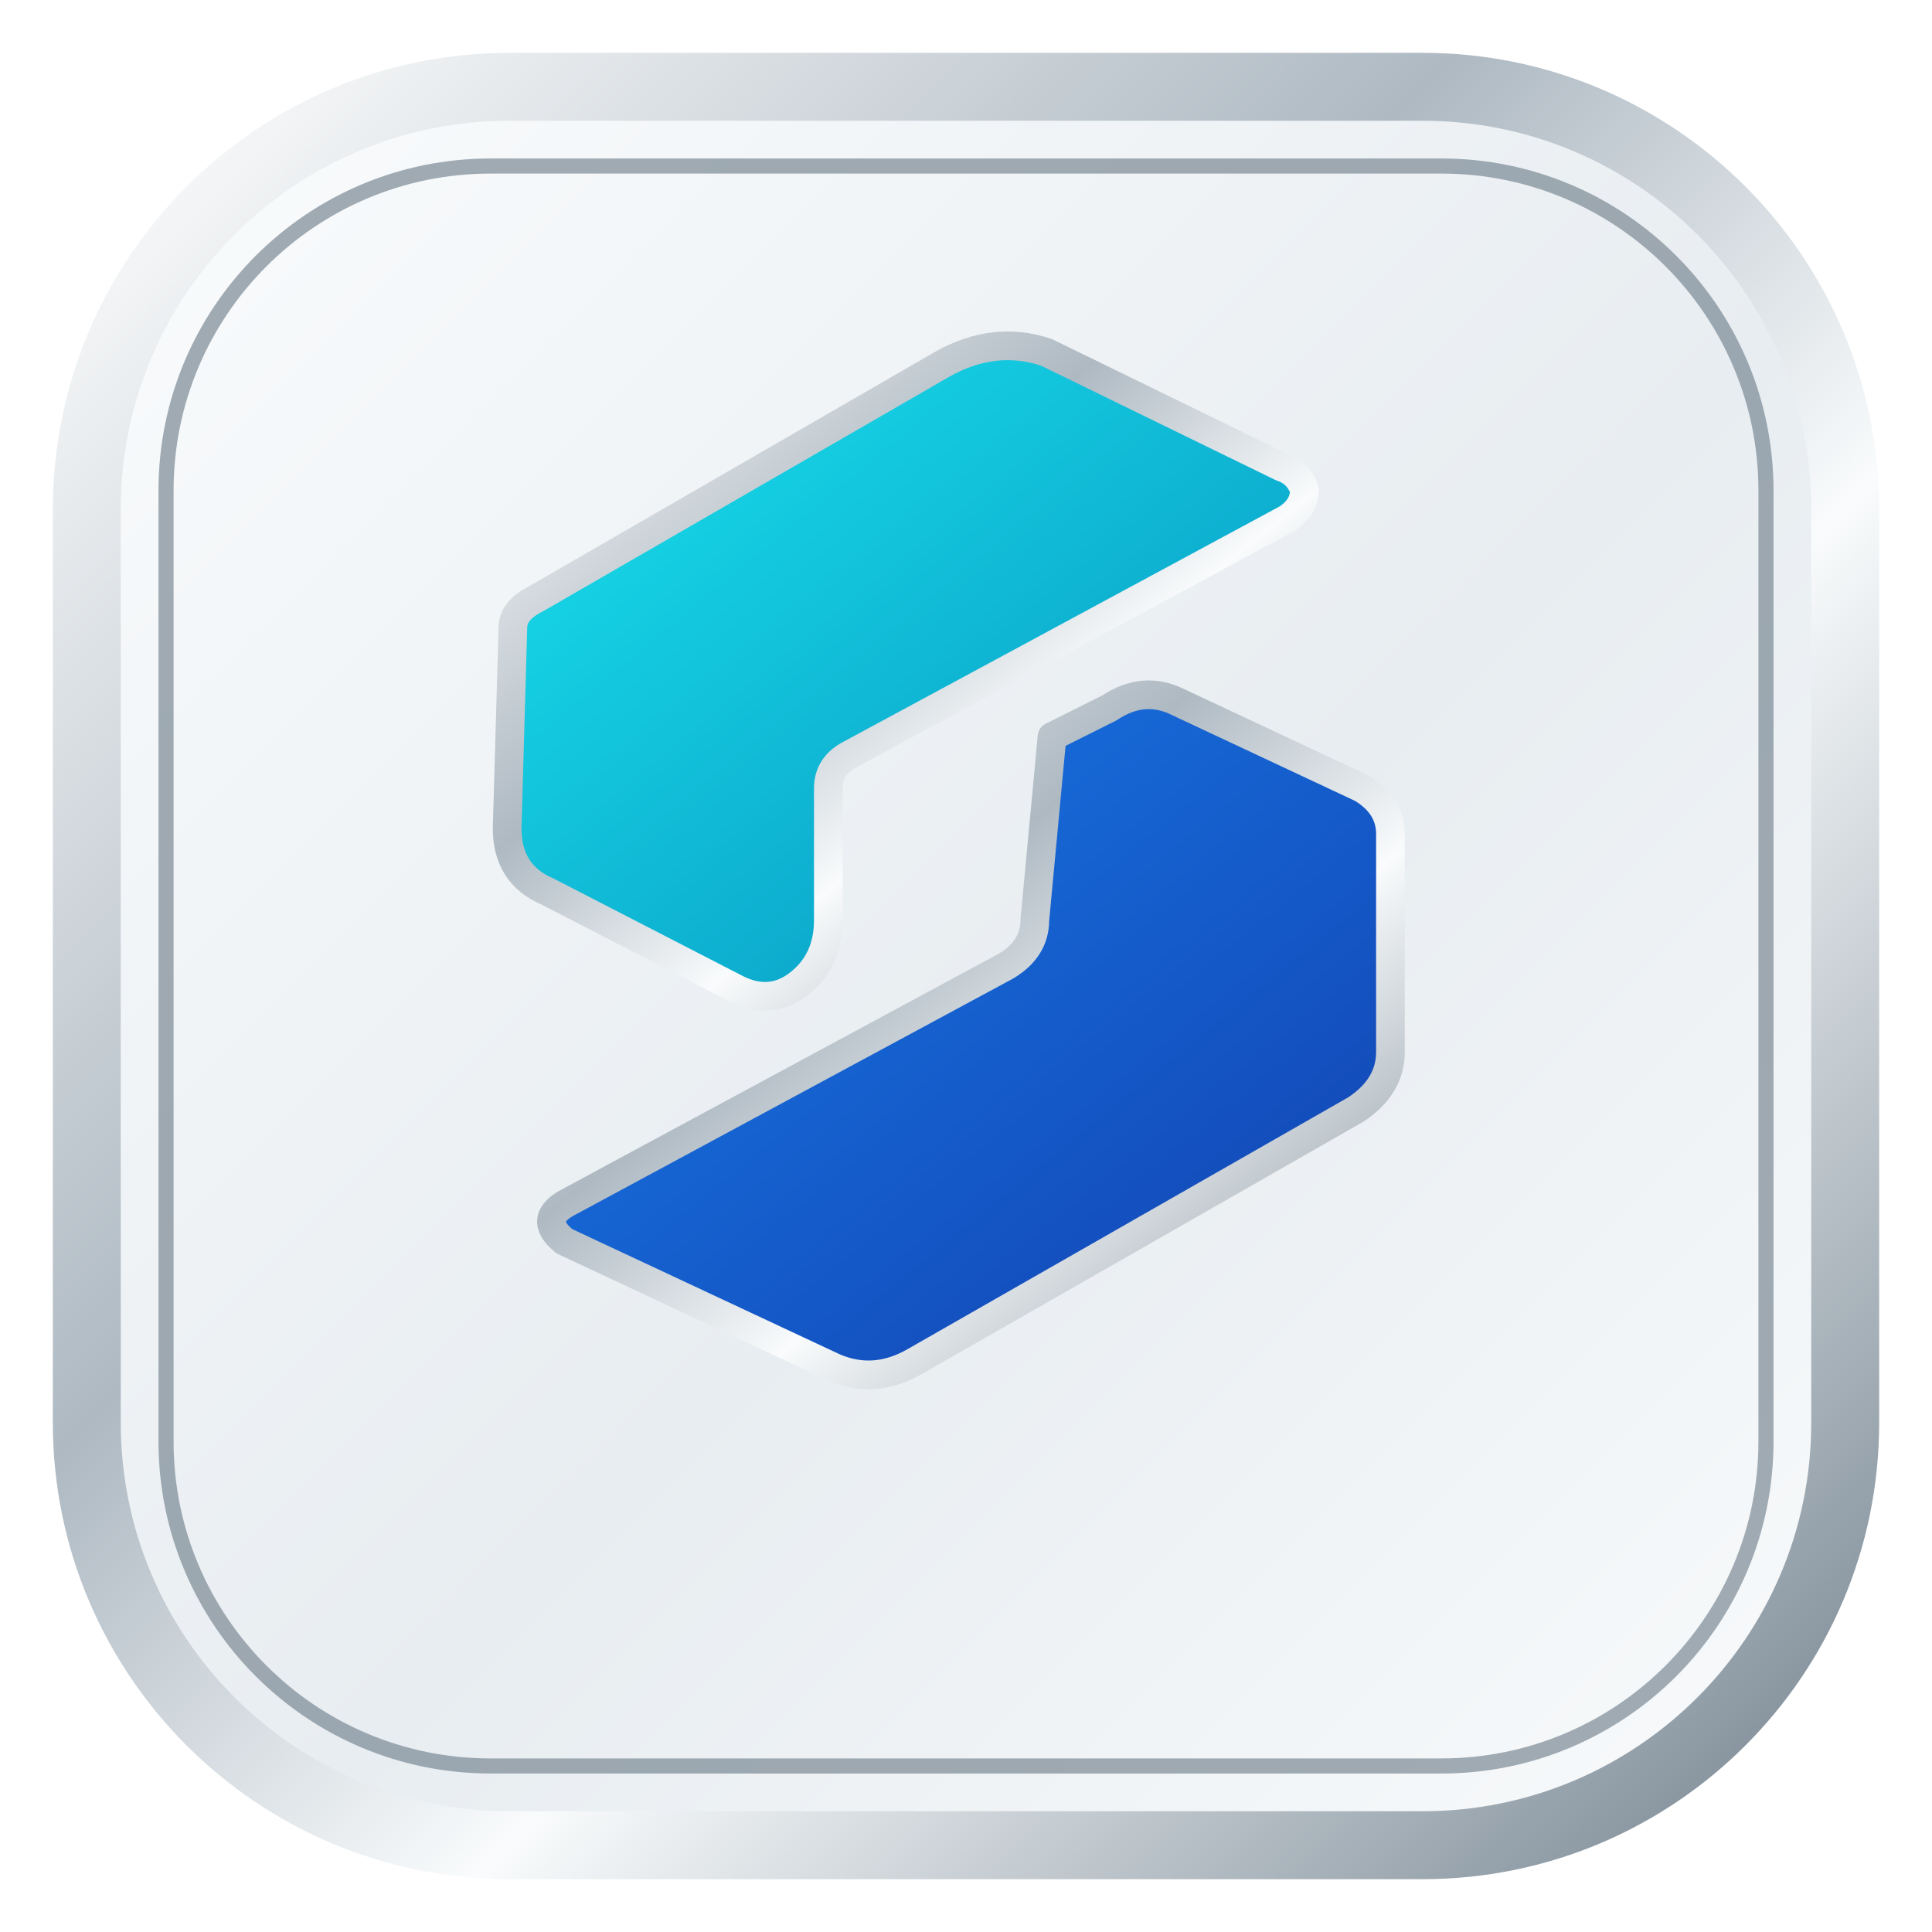
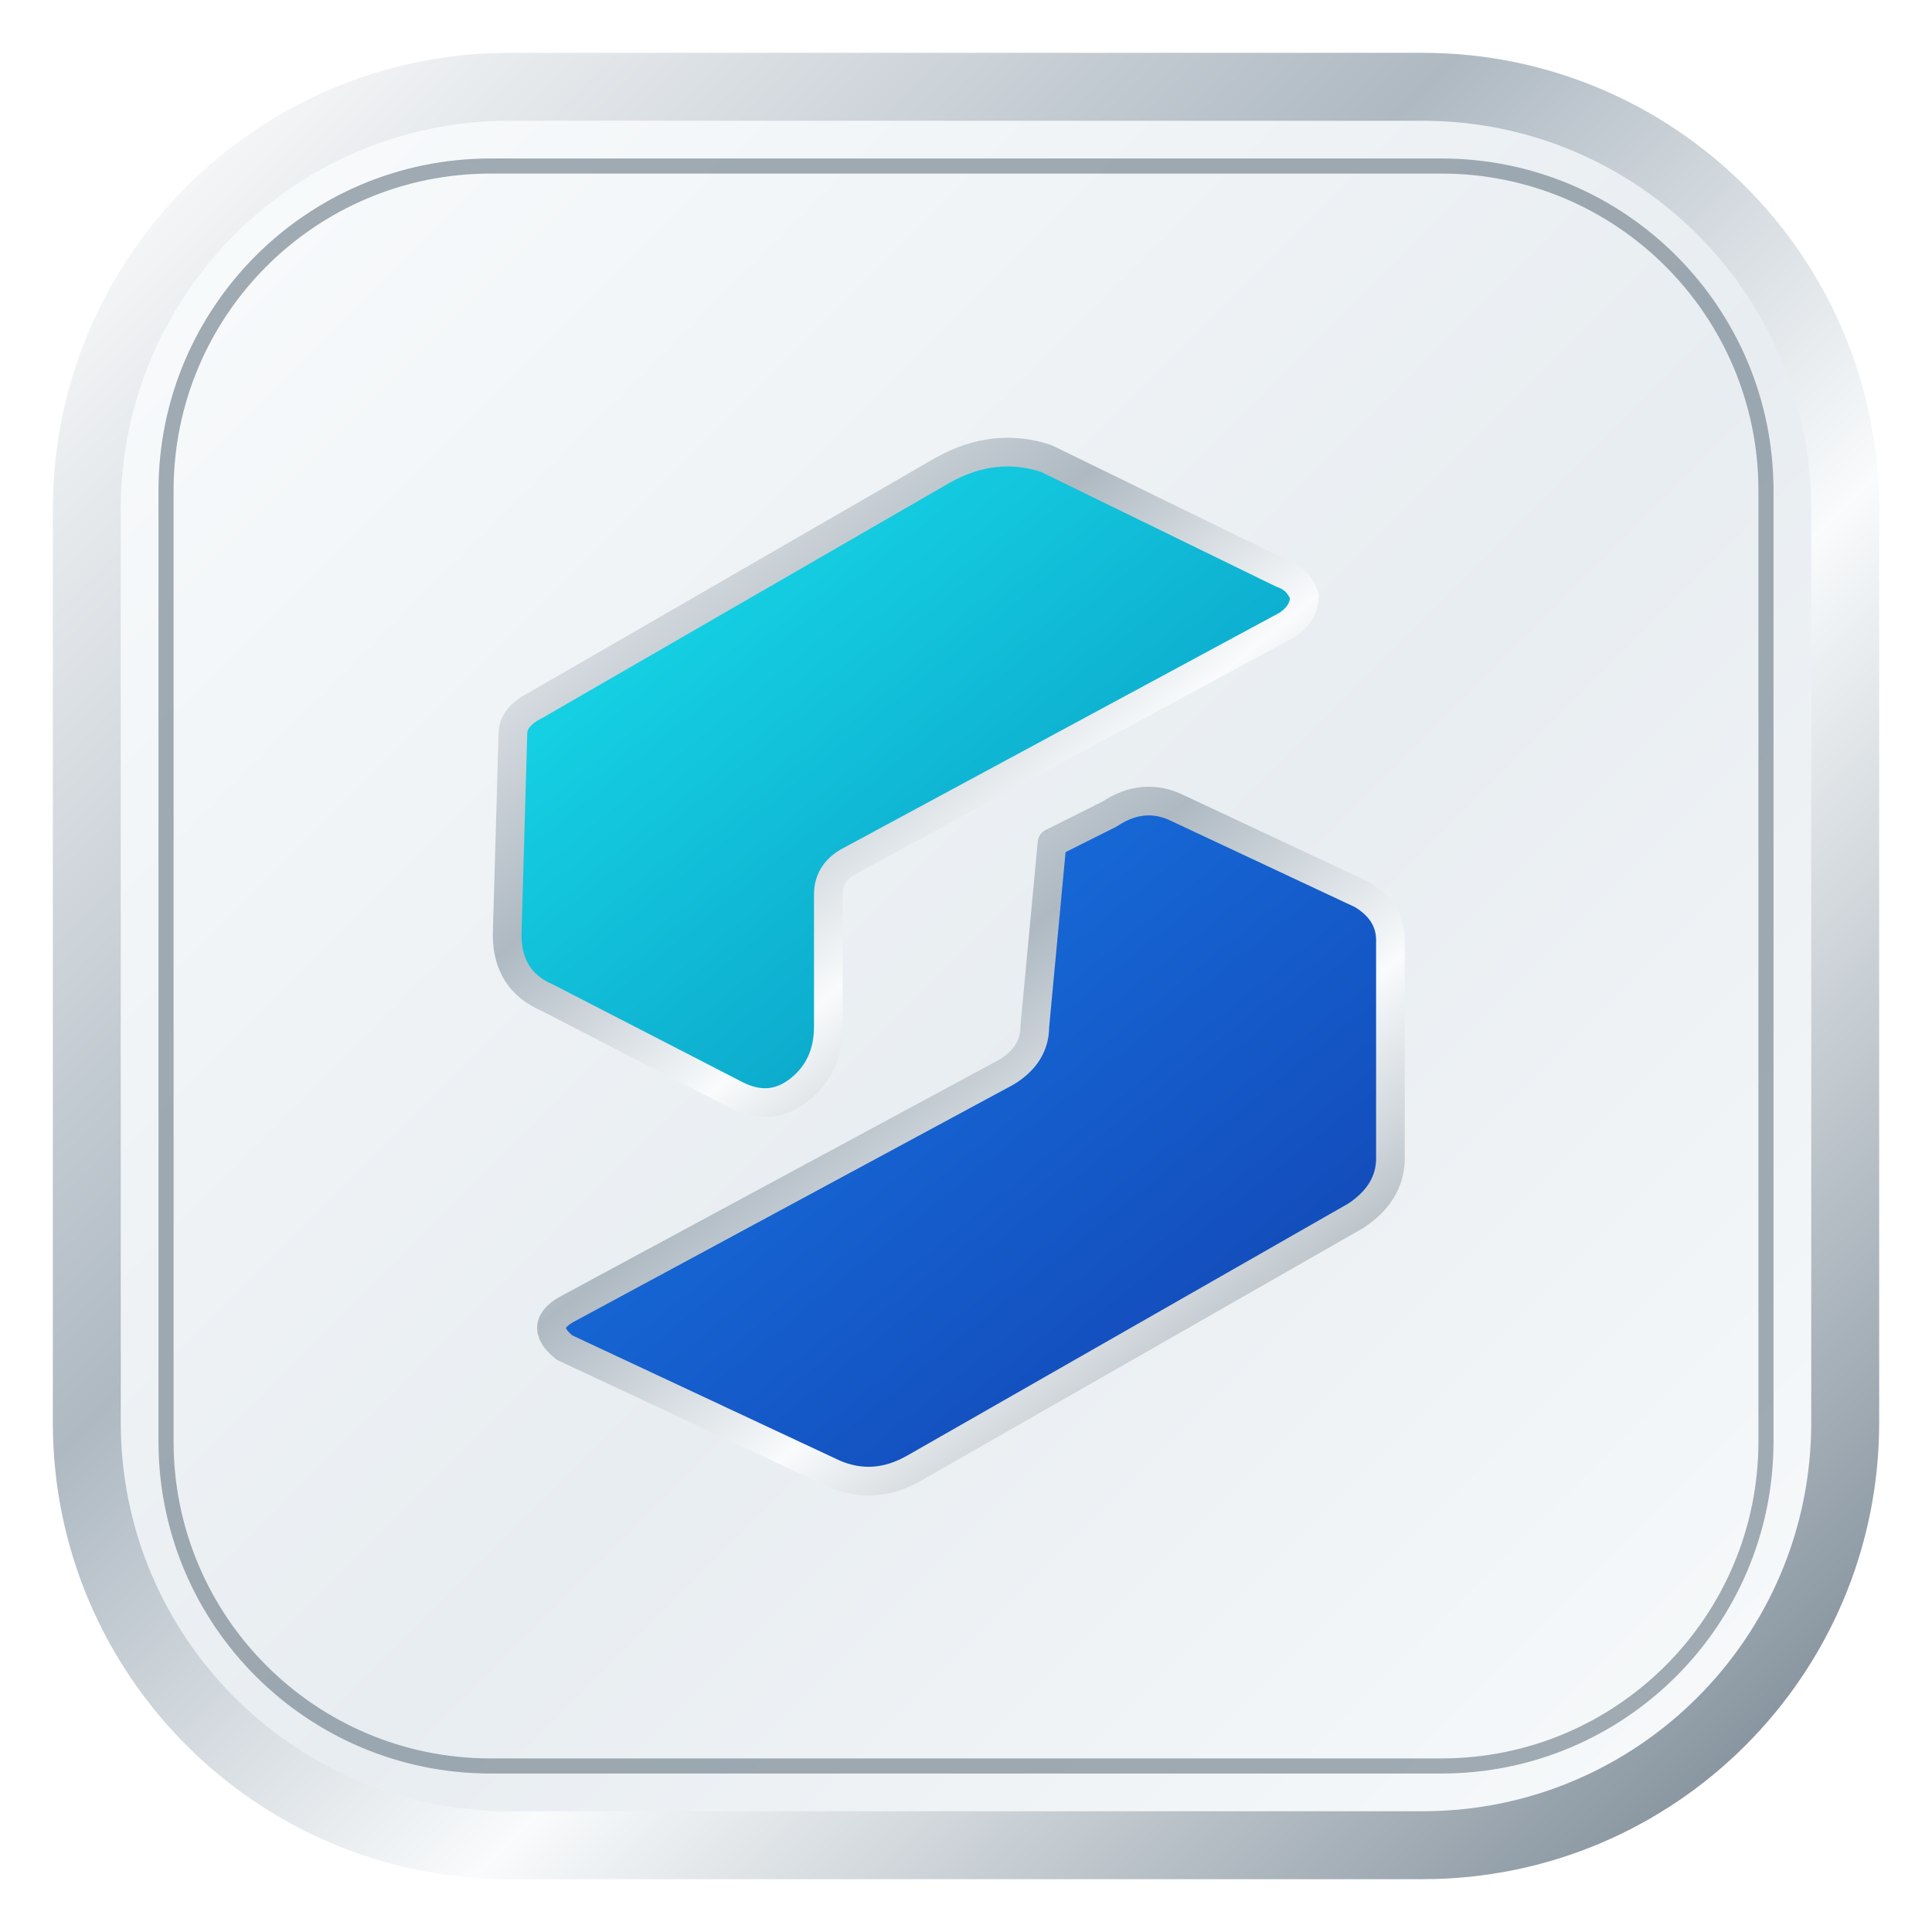
<svg xmlns="http://www.w3.org/2000/svg" viewBox="0 0 512 512" fill="none">
  <defs>
    <linearGradient id="frame" x1="0" y1="0" x2="1" y2="1">
      <stop stop-color="#FFFFFF" />
      <stop offset=".38" stop-color="#AEB9C2" />
      <stop offset=".62" stop-color="#F9FBFC" />
      <stop offset="1" stop-color="#778692" />
    </linearGradient>
    <linearGradient id="cyan" x1="0" y1="0" x2="1" y2="1">
      <stop stop-color="#19E3EE" />
      <stop offset="1" stop-color="#078FBD" />
    </linearGradient>
    <linearGradient id="blue" x1="0" y1="0" x2="1" y2="1">
      <stop stop-color="#187DEB" />
      <stop offset="1" stop-color="#123FAE" />
    </linearGradient>
    <linearGradient id="face" x1="0" y1="0" x2="1" y2="1">
      <stop stop-color="#FAFCFD" />
      <stop offset=".55" stop-color="#E8EDF1" />
      <stop offset="1" stop-color="#F9FBFC" />
    </linearGradient>
  </defs>
  <rect x="23" y="23" width="466" height="466" rx="112" fill="url(#face)" stroke="url(#frame)" stroke-width="18" />
  <rect x="44" y="44" width="424" height="424" rx="86" stroke="#7B8994" stroke-opacity=".7" stroke-width="4" />
-   <g transform="translate(61.44 61.44) scale(1.52)">
+   <g transform="translate(61.44 89.6) scale(1.52)">
    <path d="M183 41 Q186 42 187 45 Q187 48 184 50 L108 91 Q104 93 104 97 L104 120 Q104 127 99 131 Q94 135 88 132 L55 115 Q48 112 48 104 L49 69 Q49 66 53 64 L124 23 Q133 18 142 21 Z" fill="url(#cyan)" stroke="url(#frame)" stroke-width="5" stroke-linejoin="round" />
    <path d="M202 105 Q202 100 197 97 L165 82 Q159 79 153 83 L143 88 L140 120 Q140 125 135 128 L59 169 Q53 172 58 176 L105 198 Q112 201 119 197 L196 153 Q202 149 202 143 Z" fill="url(#blue)" stroke="url(#frame)" stroke-width="5" stroke-linejoin="round" />
  </g>
</svg>
